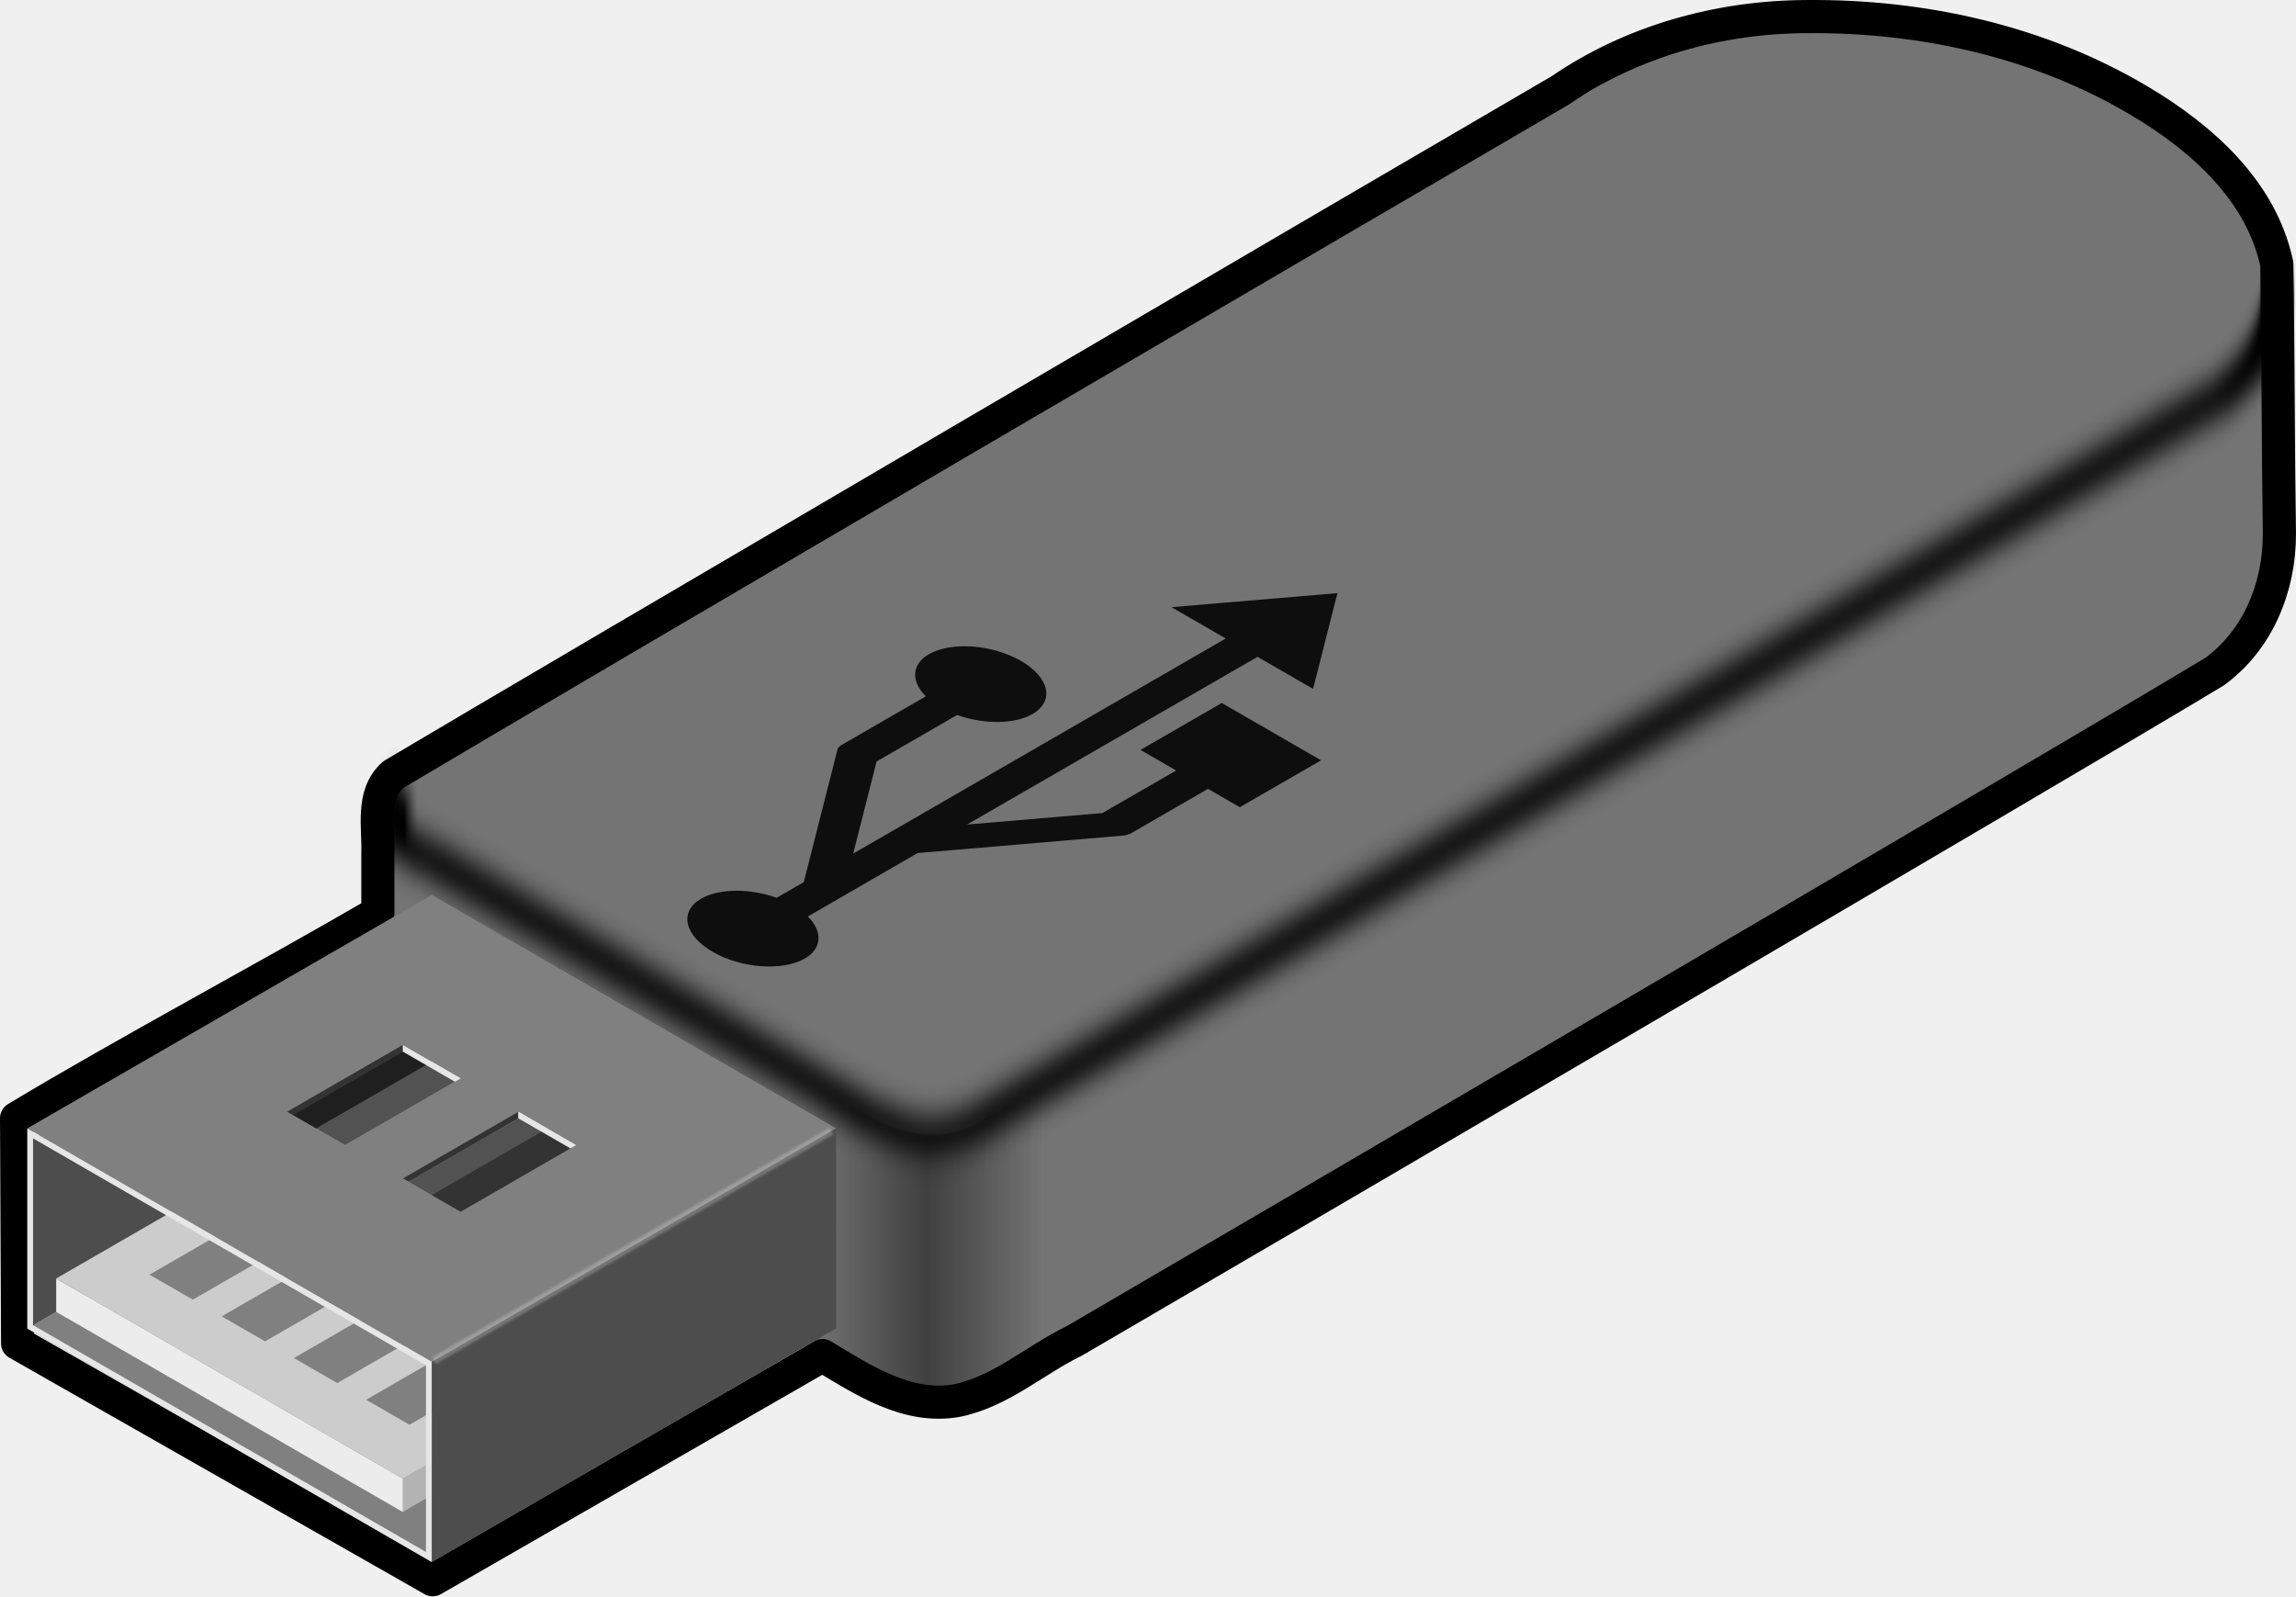
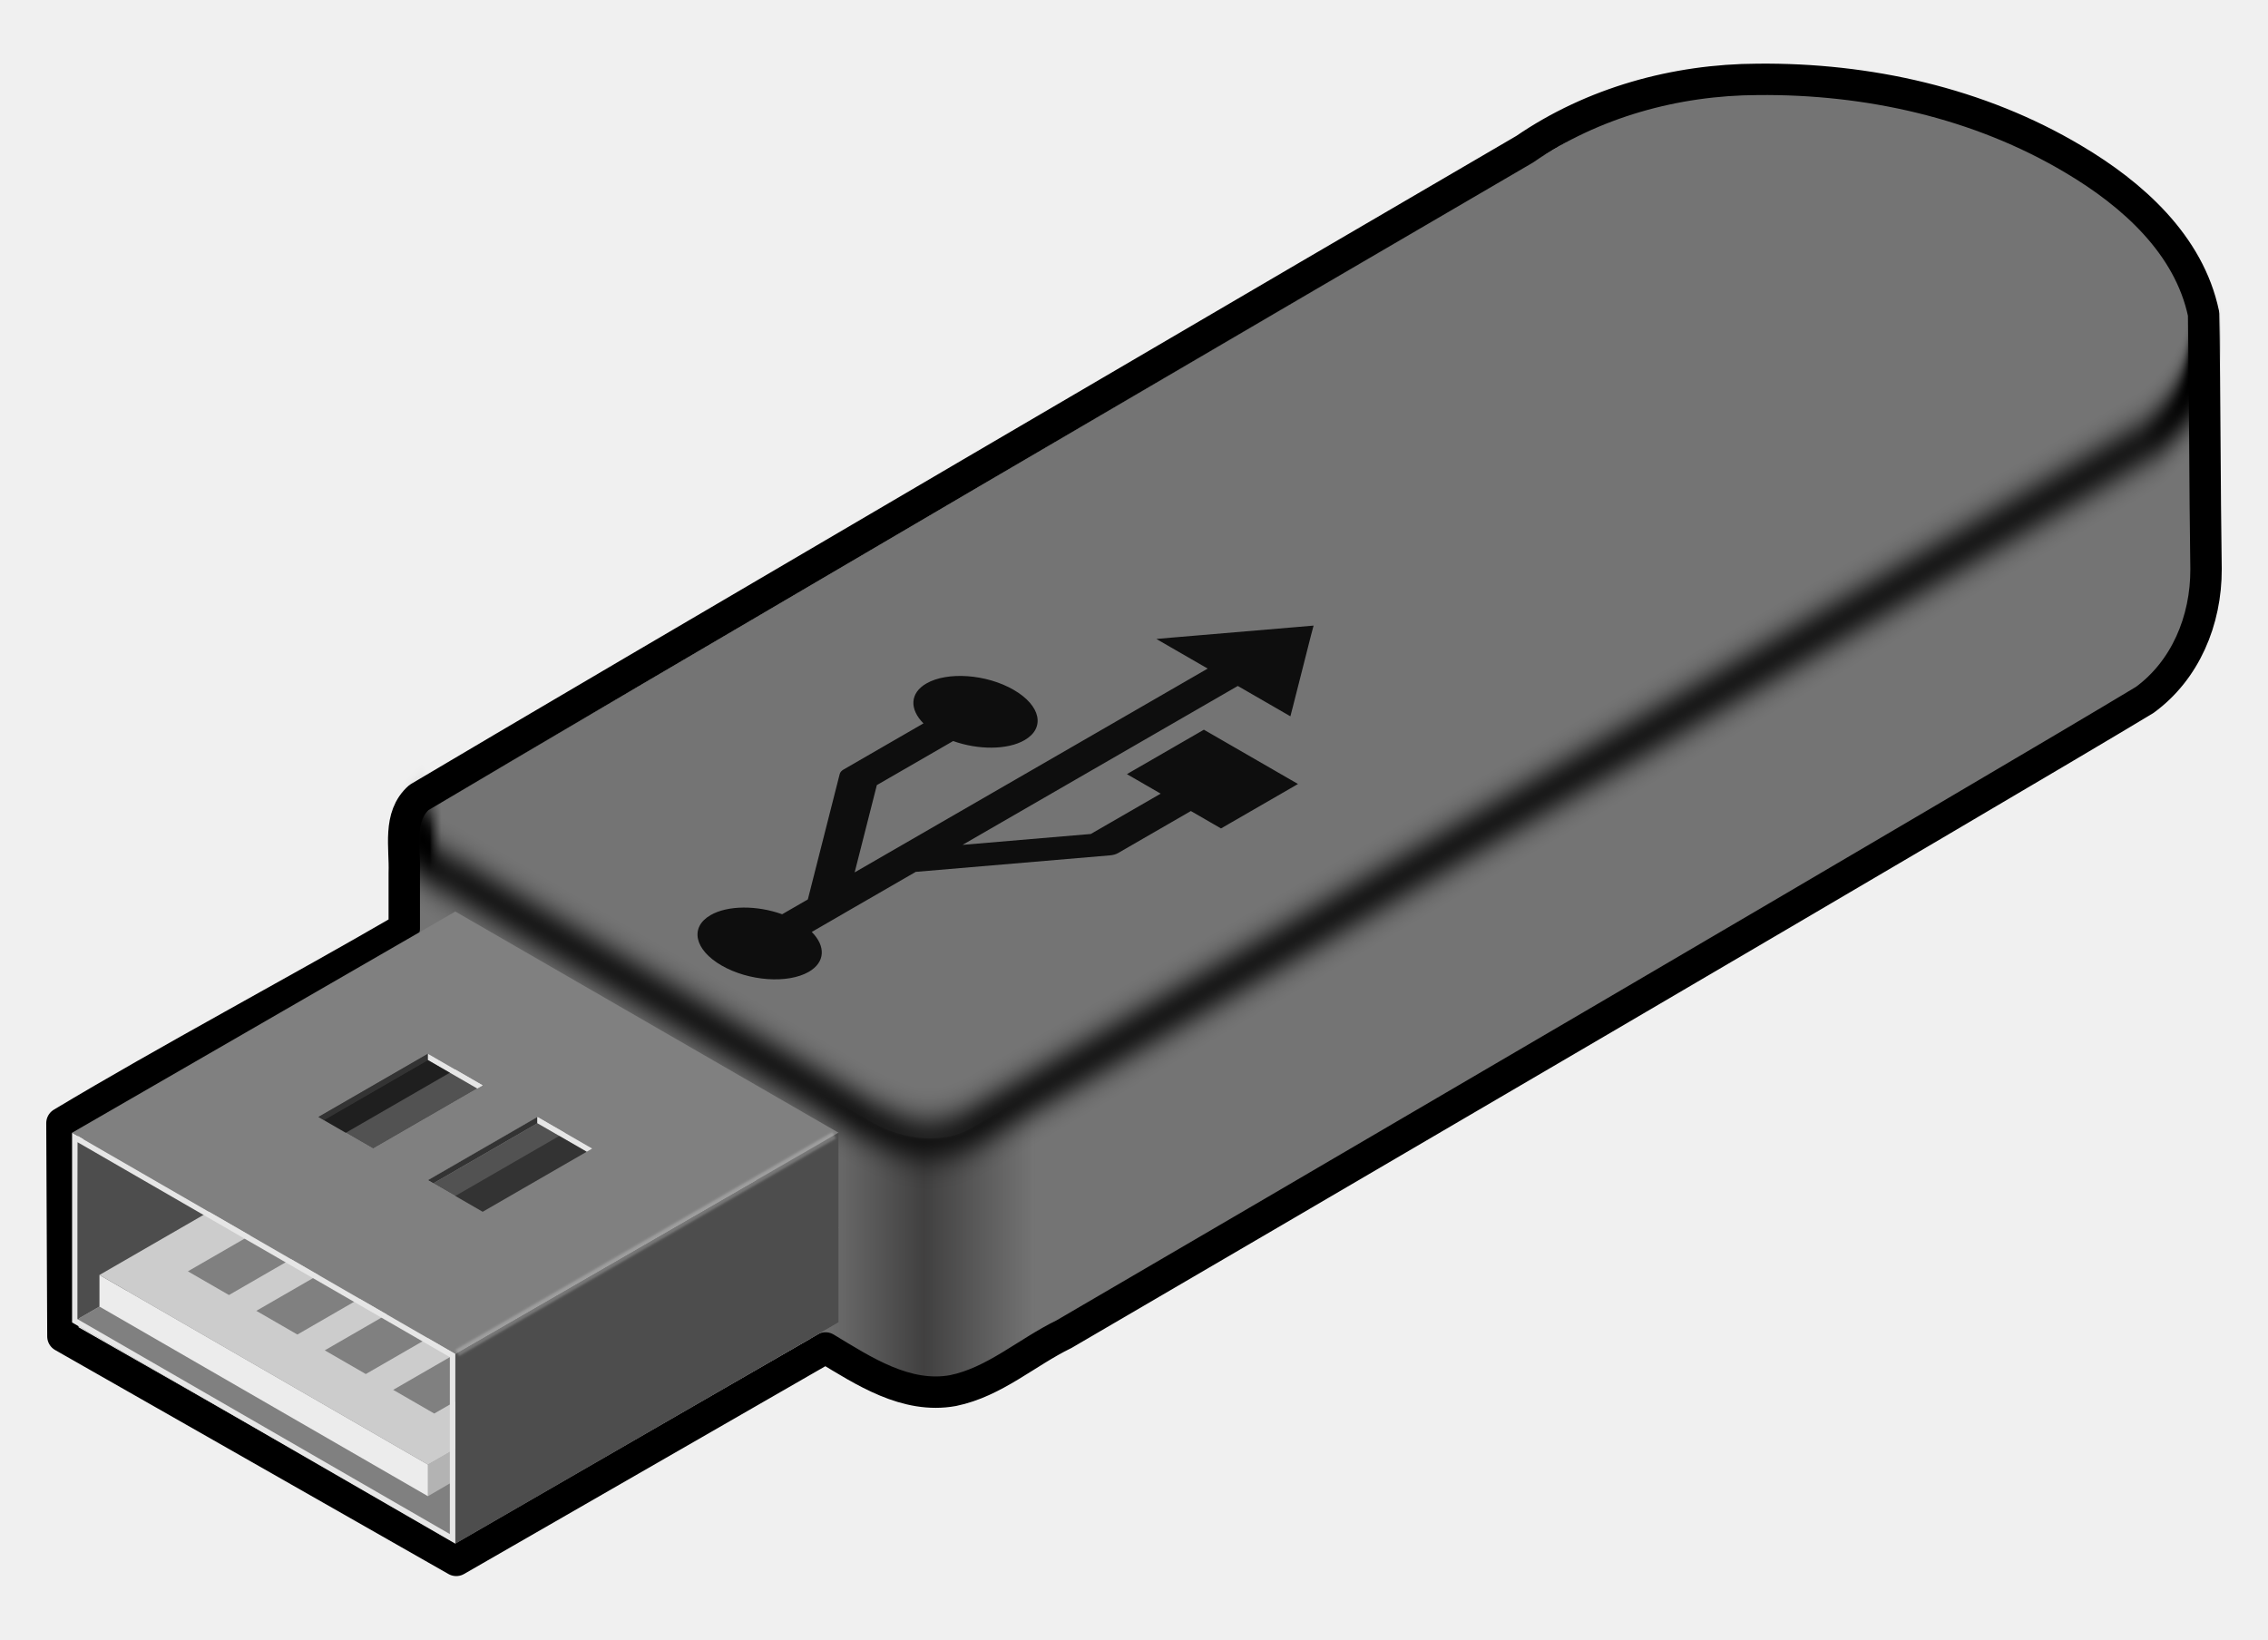
- <svg xmlns="http://www.w3.org/2000/svg" id="svg4451" viewBox="0 0 62.35 43.352" version="1.1" width="62.35" height="43.352">
+ <svg xmlns="http://www.w3.org/2000/svg" id="svg4451" viewBox="0 0 65 47" version="1.1" width="65" height="47">
  <defs id="defs4453">
-     <linearGradient id="linearGradient5477" y2="781.13" gradientUnits="userSpaceOnUse" x2="368.22" gradientTransform="matrix(0.051129,0,0,0.051129,351.64,507.1)" y1="781.13" x1="245.5">
+     <linearGradient id="linearGradient5477" y2="781.13" gradientUnits="userSpaceOnUse" x2="368.22" gradientTransform="matrix(0.051129,0,0,0.051129,352.8901,508.9751)" y1="781.13" x1="245.5">
      <stop id="stop2582-6" style="stop-color:#747474;stop-opacity:1;" offset="0" />
      <stop id="stop2588-1" style="stop-color:#201f1f;stop-opacity:1;" offset="0.5" />
      <stop id="stop2584-38" style="stop-color:#747474;stop-opacity:1;" offset="1" />
    </linearGradient>
    <filter id="filter5446" height="1.031" width="1.043" color-interpolation-filters="sRGB" y="-0.015" x="-0.021">
      <feGaussianBlur id="feGaussianBlur5448" stdDeviation="0.056" />
    </filter>
    <filter id="filter5398" color-interpolation-filters="sRGB" x="-0.009" y="-0.047" width="1.018" height="1.112">
      <feGaussianBlur id="feGaussianBlur5400" stdDeviation="0.001 8.552" />
    </filter>
    <filter id="filter3406-4" color-interpolation-filters="sRGB" x="-0.014" y="-0.031" width="1.029" height="1.062">
      <feGaussianBlur id="feGaussianBlur3408-4" stdDeviation="0.853" />
    </filter>
  </defs>
  <g id="layer1" transform="translate(-342.1637,-513.3142)">
-     <path id="path4774" style="fill:#747474;fill-opacity:1;fill-rule:evenodd" d="m 391.7,514.15 c -2.124,0.018 -4.116,0.336 -5.598,1.191 l -33.111,19.426 c -0.332,0.191 -0.497,0.423 -0.502,0.669 l -6e-5,7.249 c -0.004,0.322 0.267,0.668 0.804,0.978 l 12.525,7.232 c 0.949,0.548 2.093,0.618 2.855,0.177 l 33.117,-19.426 c 1.515,-0.875 2.252,-2.052 2.252,-3.309 l 2e-4,-7.295 c -0.026,-1.644 -1.307,-3.419 -3.754,-4.832 -2.513,-1.451 -5.678,-2.085 -8.588,-2.061 z" />
-     <path id="path4776" style="opacity:0.609;fill:url(#linearGradient5477);fill-rule:evenodd;filter:url(#filter5446)" d="m 364.2,542.71 v 7.246 c 0.366,0.211 1.622,0.936 1.622,0.936 0.949,0.548 2.093,0.618 2.855,0.177 0,0 1.404,-0.81 1.798,-1.037 v -7.246 c -0.394,0.227 -1.798,1.037 -1.798,1.037 -0.763,0.44 -1.906,0.37 -2.855,-0.177 0,0 -1.256,-0.725 -1.622,-0.936 z" />
-     <path id="path4778" style="fill:#747474;fill-opacity:1;fill-rule:evenodd" d="m 353.29,536.42 12.525,7.231 c 0.949,0.548 2.095,0.621 2.855,0.178 l 33.126,-19.318 c 3.504,-2.043 2.844,-5.681 -1.502,-8.19 -4.346,-2.509 -10.675,-2.897 -14.187,-0.868 l -33.12,19.317 c -0.767,0.443 -0.646,1.103 0.303,1.651" />
-     <path id="path4780" style="mix-blend-mode:normal;fill:none;stroke:#000000;stroke-width:17.7;stroke-dasharray:none;filter:url(#filter5398)" d="m 1024.8,275.73 c -1.39,24.612 -14.32,42.96 -31.243,56.476 l -655.18,383.07 c -28.689,16.447 -44.443,6.964 -63.971,-2.023 L 45.628,579.138 c -32.065,-15.81 -27.879,-26.86 -14.944,-36.77" transform="matrix(0.051129,0,0,0.051129,351.64,507.1)" />
-     <path id="path4782" style="fill:none;stroke:#000000;stroke-width:0.9;stroke-linecap:round;stroke-linejoin:round;stroke-dasharray:none" d="m 391.216,513.765 c -2.36,0.009 -4.728,0.663 -6.681,2.003 -4.415,2.568 -27.3,15.97 -31.688,18.581 -0.615,0.541 -0.394,1.437 -0.422,2.154 v 1.602 c -3.038,1.767 -6.797,3.767 -9.811,5.578 l 0.028,6.113 11.272,6.42 10.585,-6.088 c 1.094,0.661 2.31,1.465 3.653,1.221 1.189,-0.243 2.113,-1.098 3.183,-1.618 4.175,-2.434 26.833,-15.681 30.969,-18.178 1.162,-0.848 1.764,-2.271 1.759,-3.751 -0.037,-2.437 -0.03,-4.834 -0.07,-7.314 -0.416,-1.991 -2.045,-3.435 -3.725,-4.431 -2.714,-1.62 -5.909,-2.323 -9.053,-2.292 z" />
-     <g id="g4784" transform="matrix(0.051129,0,0,0.051129,351.5339,506.9106)">
-       <path id="path4786" style="fill:#808080;fill-rule:evenodd" d="M -168.77,830.91 46.03,954.92 260.83,830.91 46.03,706.89 Z" />
-       <path id="path4788" style="fill:#4d4d4d;fill-rule:evenodd" d="M -165.7,829.13 52.17,703.34 v -99.213 l -217.87,125.79 z" />
-       <path id="path4790" style="fill:#b3b3b3;fill-rule:evenodd" d="M 30.686,928.35 258.826,795.48 V 777.763 L 30.686,910.633 Z" />
-       <path id="path4792" style="fill:#ececec;fill-rule:evenodd" d="m -153.43,822.05 v -17.717 l 184.12,106.3 v 17.717 z" />
-       <path id="path4794" style="fill:#cccccc;fill-rule:evenodd" d="m 30.686,910.63 -184.12,-106.3 230.14,-132.87 184.12,106.3 z" />
-       <path id="path4796" style="fill:#808080;fill-rule:evenodd" d="m -103.86,802.29 23.014,13.287 203.59,-117.54 L 99.73,684.75 -103.86,802.29 m 38.357,22.146 23.014,13.287 203.59,-117.54 -23.014,-13.287 -203.59,117.54 m 38.357,22.146 23.014,13.287 203.59,-117.54 -23.014,-13.287 -203.59,117.54 m 38.357,22.146 23.014,13.287 203.59,-117.54 -23.014,-13.287 -203.59,117.54" />
-       <path id="path4798" style="fill:#808080;fill-rule:evenodd" d="m 46.031,600.59 -214.81,124 214.81,124.03 214.81,-124.03 z M 30.688,680.31 61.375,698.03 0,733.47 -30.688,715.75 Z m 61.374,35.44 30.688,17.72 -61.375,35.44 -30.687,-17.72 z" />
-       <path id="path4800" style="fill:#4d4d4d;fill-rule:evenodd" d="M 46.029,954.92 V 848.62 L 260.829,724.6 V 830.9 Z" />
-       <path id="path4802" style="fill:#333333;fill-rule:evenodd" d="m -27.617,717.52 -3.069,-1.772 61.372,-35.433 v 3.543 l -58.303,33.661 z" />
-       <path id="path4804" style="fill:#e6e6e6;fill-rule:evenodd" d="m 30.686,680.31 v 3.543 l 27.617,15.945 3.069,-1.772 -30.686,-17.717 z" />
-       <path id="path4806" style="fill:#e6e6e6;fill-rule:evenodd" d="M -168.78,724.59 V 830.9 l 214.81,124 V 848.62 Z m 3.062,5.312 208.69,120.5 v 99.188 l -208.69,-120.47 v -99.219 z" />
-       <path id="path4808" style="fill:#333333;fill-rule:evenodd" d="m 33.755,752.95 -3.069,-1.772 61.372,-35.433 v 3.543 l -58.303,33.661 z" />
-       <path id="path4810" style="fill:#e6e6e6;fill-rule:evenodd" d="m 92.058,715.75 v 3.543 l 27.617,15.945 3.069,-1.772 -30.686,-17.717 z" />
-       <path id="path4812" style="opacity:0.6;fill:#000000;fill-rule:evenodd" d="M 33.755,752.95 92.058,719.29 119.68,735.24 61.372,768.9 Z" />
-       <path id="path4814" style="opacity:0.6;fill:#000000;fill-rule:evenodd" d="M -27.617,717.52 30.686,683.86 58.303,699.8 0,733.46 Z" />
-       <path id="path4816" style="opacity:0.24;fill:none;stroke:#ffffff;stroke-width:4;filter:url(#filter3406-4)" d="m 47.104,848.01 211.29,-122" />
+     <g id="g1" transform="translate(0.07504897,-0.05106956)">
+       <path id="path4774" style="fill:#747474;fill-opacity:1;fill-rule:evenodd" d="m 392.95,516.025 c -2.124,0.018 -4.116,0.336 -5.598,1.191 l -33.111,19.426 c -0.332,0.191 -0.497,0.423 -0.502,0.669 l -6e-5,7.249 c -0.004,0.322 0.267,0.668 0.804,0.978 l 12.525,7.232 c 0.949,0.548 2.093,0.618 2.855,0.177 l 33.117,-19.426 c 1.515,-0.875 2.252,-2.052 2.252,-3.309 l 2e-4,-7.295 c -0.026,-1.644 -1.307,-3.419 -3.754,-4.832 -2.513,-1.451 -5.678,-2.085 -8.588,-2.061 z" />
+       <path id="path4776" style="opacity:0.609;fill:url(#linearGradient5477);fill-rule:evenodd;filter:url(#filter5446)" d="m 365.45,544.585 v 7.246 c 0.366,0.211 1.622,0.936 1.622,0.936 0.949,0.548 2.093,0.618 2.855,0.177 0,0 1.404,-0.81 1.798,-1.037 v -7.246 c -0.394,0.227 -1.798,1.037 -1.798,1.037 -0.763,0.44 -1.906,0.37 -2.855,-0.177 0,0 -1.256,-0.725 -1.622,-0.936 z" />
+       <path id="path4778" style="fill:#747474;fill-opacity:1;fill-rule:evenodd" d="m 354.54,538.295 12.525,7.231 c 0.949,0.548 2.095,0.621 2.855,0.178 l 33.126,-19.318 c 3.504,-2.043 2.844,-5.681 -1.502,-8.19 -4.346,-2.509 -10.675,-2.897 -14.187,-0.868 l -33.12,19.317 c -0.767,0.443 -0.646,1.103 0.303,1.651" />
+       <path id="path4780" style="mix-blend-mode:normal;fill:none;stroke:#000000;stroke-width:17.7;stroke-dasharray:none;filter:url(#filter5398)" d="m 1024.8,275.73 c -1.39,24.612 -14.32,42.96 -31.243,56.476 l -655.18,383.07 c -28.689,16.447 -44.443,6.964 -63.971,-2.023 L 45.628,579.138 c -32.065,-15.81 -27.879,-26.86 -14.944,-36.77" transform="matrix(0.051129,0,0,0.051129,352.8901,508.9751)" />
+       <path id="path4782" style="fill:none;stroke:#000000;stroke-width:0.9;stroke-linecap:round;stroke-linejoin:round;stroke-dasharray:none" d="m 392.466,515.64 c -2.36,0.009 -4.728,0.663 -6.681,2.003 -4.415,2.568 -27.3,15.97 -31.688,18.581 -0.615,0.541 -0.394,1.437 -0.422,2.154 v 1.602 c -3.038,1.767 -6.797,3.767 -9.811,5.578 l 0.028,6.113 11.272,6.42 10.585,-6.088 c 1.094,0.661 2.31,1.465 3.653,1.221 1.189,-0.243 2.113,-1.098 3.183,-1.618 4.175,-2.434 26.833,-15.681 30.969,-18.178 1.162,-0.848 1.764,-2.271 1.759,-3.751 -0.037,-2.437 -0.03,-4.834 -0.07,-7.314 -0.416,-1.991 -2.045,-3.435 -3.725,-4.431 -2.714,-1.62 -5.909,-2.323 -9.053,-2.292 z" />
+       <g id="g4784" transform="matrix(0.051129,0,0,0.051129,352.784,508.7857)">
+         <path id="path4786" style="fill:#808080;fill-rule:evenodd" d="M -168.77,830.91 46.03,954.92 260.83,830.91 46.03,706.89 Z" />
+         <path id="path4788" style="fill:#4d4d4d;fill-rule:evenodd" d="M -165.7,829.13 52.17,703.34 v -99.213 l -217.87,125.79 z" />
+         <path id="path4790" style="fill:#b3b3b3;fill-rule:evenodd" d="M 30.686,928.35 258.826,795.48 V 777.763 L 30.686,910.633 Z" />
+         <path id="path4792" style="fill:#ececec;fill-rule:evenodd" d="m -153.43,822.05 v -17.717 l 184.12,106.3 v 17.717 z" />
+         <path id="path4794" style="fill:#cccccc;fill-rule:evenodd" d="m 30.686,910.63 -184.12,-106.3 230.14,-132.87 184.12,106.3 z" />
+         <path id="path4796" style="fill:#808080;fill-rule:evenodd" d="m -103.86,802.29 23.014,13.287 203.59,-117.54 L 99.73,684.75 -103.86,802.29 m 38.357,22.146 23.014,13.287 203.59,-117.54 -23.014,-13.287 -203.59,117.54 m 38.357,22.146 23.014,13.287 203.59,-117.54 -23.014,-13.287 -203.59,117.54 m 38.357,22.146 23.014,13.287 203.59,-117.54 -23.014,-13.287 -203.59,117.54" />
+         <path id="path4798" style="fill:#808080;fill-rule:evenodd" d="m 46.031,600.59 -214.81,124 214.81,124.03 214.81,-124.03 z M 30.688,680.31 61.375,698.03 0,733.47 -30.688,715.75 Z m 61.374,35.44 30.688,17.72 -61.375,35.44 -30.687,-17.72 z" />
+         <path id="path4800" style="fill:#4d4d4d;fill-rule:evenodd" d="M 46.029,954.92 V 848.62 L 260.829,724.6 V 830.9 Z" />
+         <path id="path4802" style="fill:#333333;fill-rule:evenodd" d="m -27.617,717.52 -3.069,-1.772 61.372,-35.433 v 3.543 l -58.303,33.661 z" />
+         <path id="path4804" style="fill:#e6e6e6;fill-rule:evenodd" d="m 30.686,680.31 v 3.543 l 27.617,15.945 3.069,-1.772 -30.686,-17.717 z" />
+         <path id="path4806" style="fill:#e6e6e6;fill-rule:evenodd" d="M -168.78,724.59 V 830.9 l 214.81,124 V 848.62 Z m 3.062,5.312 208.69,120.5 v 99.188 l -208.69,-120.47 v -99.219 z" />
+         <path id="path4808" style="fill:#333333;fill-rule:evenodd" d="m 33.755,752.95 -3.069,-1.772 61.372,-35.433 v 3.543 l -58.303,33.661 z" />
+         <path id="path4810" style="fill:#e6e6e6;fill-rule:evenodd" d="m 92.058,715.75 v 3.543 l 27.617,15.945 3.069,-1.772 -30.686,-17.717 z" />
+         <path id="path4812" style="opacity:0.6;fill:#000000;fill-rule:evenodd" d="M 33.755,752.95 92.058,719.29 119.68,735.24 61.372,768.9 Z" />
+         <path id="path4814" style="opacity:0.6;fill:#000000;fill-rule:evenodd" d="M -27.617,717.52 30.686,683.86 58.303,699.8 0,733.46 Z" />
+         <path id="path4816" style="opacity:0.24;fill:none;stroke:#ffffff;stroke-width:4;filter:url(#filter3406-4)" d="m 47.104,848.01 211.29,-122" />
+       </g>
+       <path id="path4265" style="opacity:0.88;fill:#000000;fill-opacity:1" d="m 368.64,532.955 c -0.478,0.276 -0.489,0.74 -0.085,1.145 l -2.291,1.323 c -0.059,0.034 -0.097,0.079 -0.11,0.13 l -0.913,3.593 -0.736,0.425 c -0.716,-0.258 -1.558,-0.261 -2.052,0.025 -0.603,0.348 -0.462,0.995 0.315,1.443 0.777,0.449 1.897,0.53 2.5,0.182 0.477,-0.276 0.487,-0.739 0.085,-1.143 l 0.926,-0.535 0.005,10e-4 5.9e-4,-0.005 2.056,-1.187 0.002,0.003 5.555,-0.472 c 0.089,-0.007 0.168,-0.029 0.227,-0.062 l 2.094,-1.209 0.576,0.333 0.288,0.166 0.223,-0.129 1.76,-1.016 0.223,-0.129 -0.288,-0.166 -2.121,-1.224 -0.288,-0.166 -0.223,0.129 -1.76,1.016 -0.223,0.129 0.288,0.166 0.68,0.393 -2.003,1.156 -3.676,0.312 7.889,-4.555 1.109,0.64 0.398,0.23 0.07,-0.269 0.523,-2.061 0.072,-0.27 -0.468,0.04 -3.572,0.302 -0.466,0.041 0.398,0.23 1.073,0.619 -10.118,5.842 0.636,-2.502 2.187,-1.263 c 0.715,0.256 1.554,0.259 2.047,-0.026 0.603,-0.348 0.463,-0.994 -0.314,-1.442 -0.777,-0.449 -1.897,-0.53 -2.5,-0.182" />
    </g>
-     <path id="path4265" style="opacity:0.88;fill:#000000;fill-opacity:1" d="m 367.39,531.08 c -0.478,0.276 -0.489,0.74 -0.085,1.145 l -2.291,1.323 c -0.059,0.034 -0.097,0.079 -0.11,0.13 l -0.913,3.593 -0.736,0.425 c -0.716,-0.258 -1.558,-0.261 -2.052,0.025 -0.603,0.348 -0.462,0.995 0.315,1.443 0.777,0.449 1.897,0.53 2.5,0.182 0.477,-0.276 0.487,-0.739 0.085,-1.143 l 0.926,-0.535 0.005,10e-4 5.9e-4,-0.005 2.056,-1.187 0.002,0.003 5.555,-0.472 c 0.089,-0.007 0.168,-0.029 0.227,-0.062 l 2.094,-1.209 0.576,0.333 0.288,0.166 0.223,-0.129 1.76,-1.016 0.223,-0.129 -0.288,-0.166 -2.121,-1.224 -0.288,-0.166 -0.223,0.129 -1.76,1.016 -0.223,0.129 0.288,0.166 0.68,0.393 -2.003,1.156 -3.676,0.312 7.889,-4.555 1.109,0.64 0.398,0.23 0.07,-0.269 0.523,-2.061 0.072,-0.27 -0.468,0.04 -3.572,0.302 -0.466,0.041 0.398,0.23 1.073,0.619 -10.118,5.842 0.636,-2.502 2.187,-1.263 c 0.715,0.256 1.554,0.259 2.047,-0.026 0.603,-0.348 0.463,-0.994 -0.314,-1.442 -0.777,-0.449 -1.897,-0.53 -2.5,-0.182" />
  </g>
</svg>
